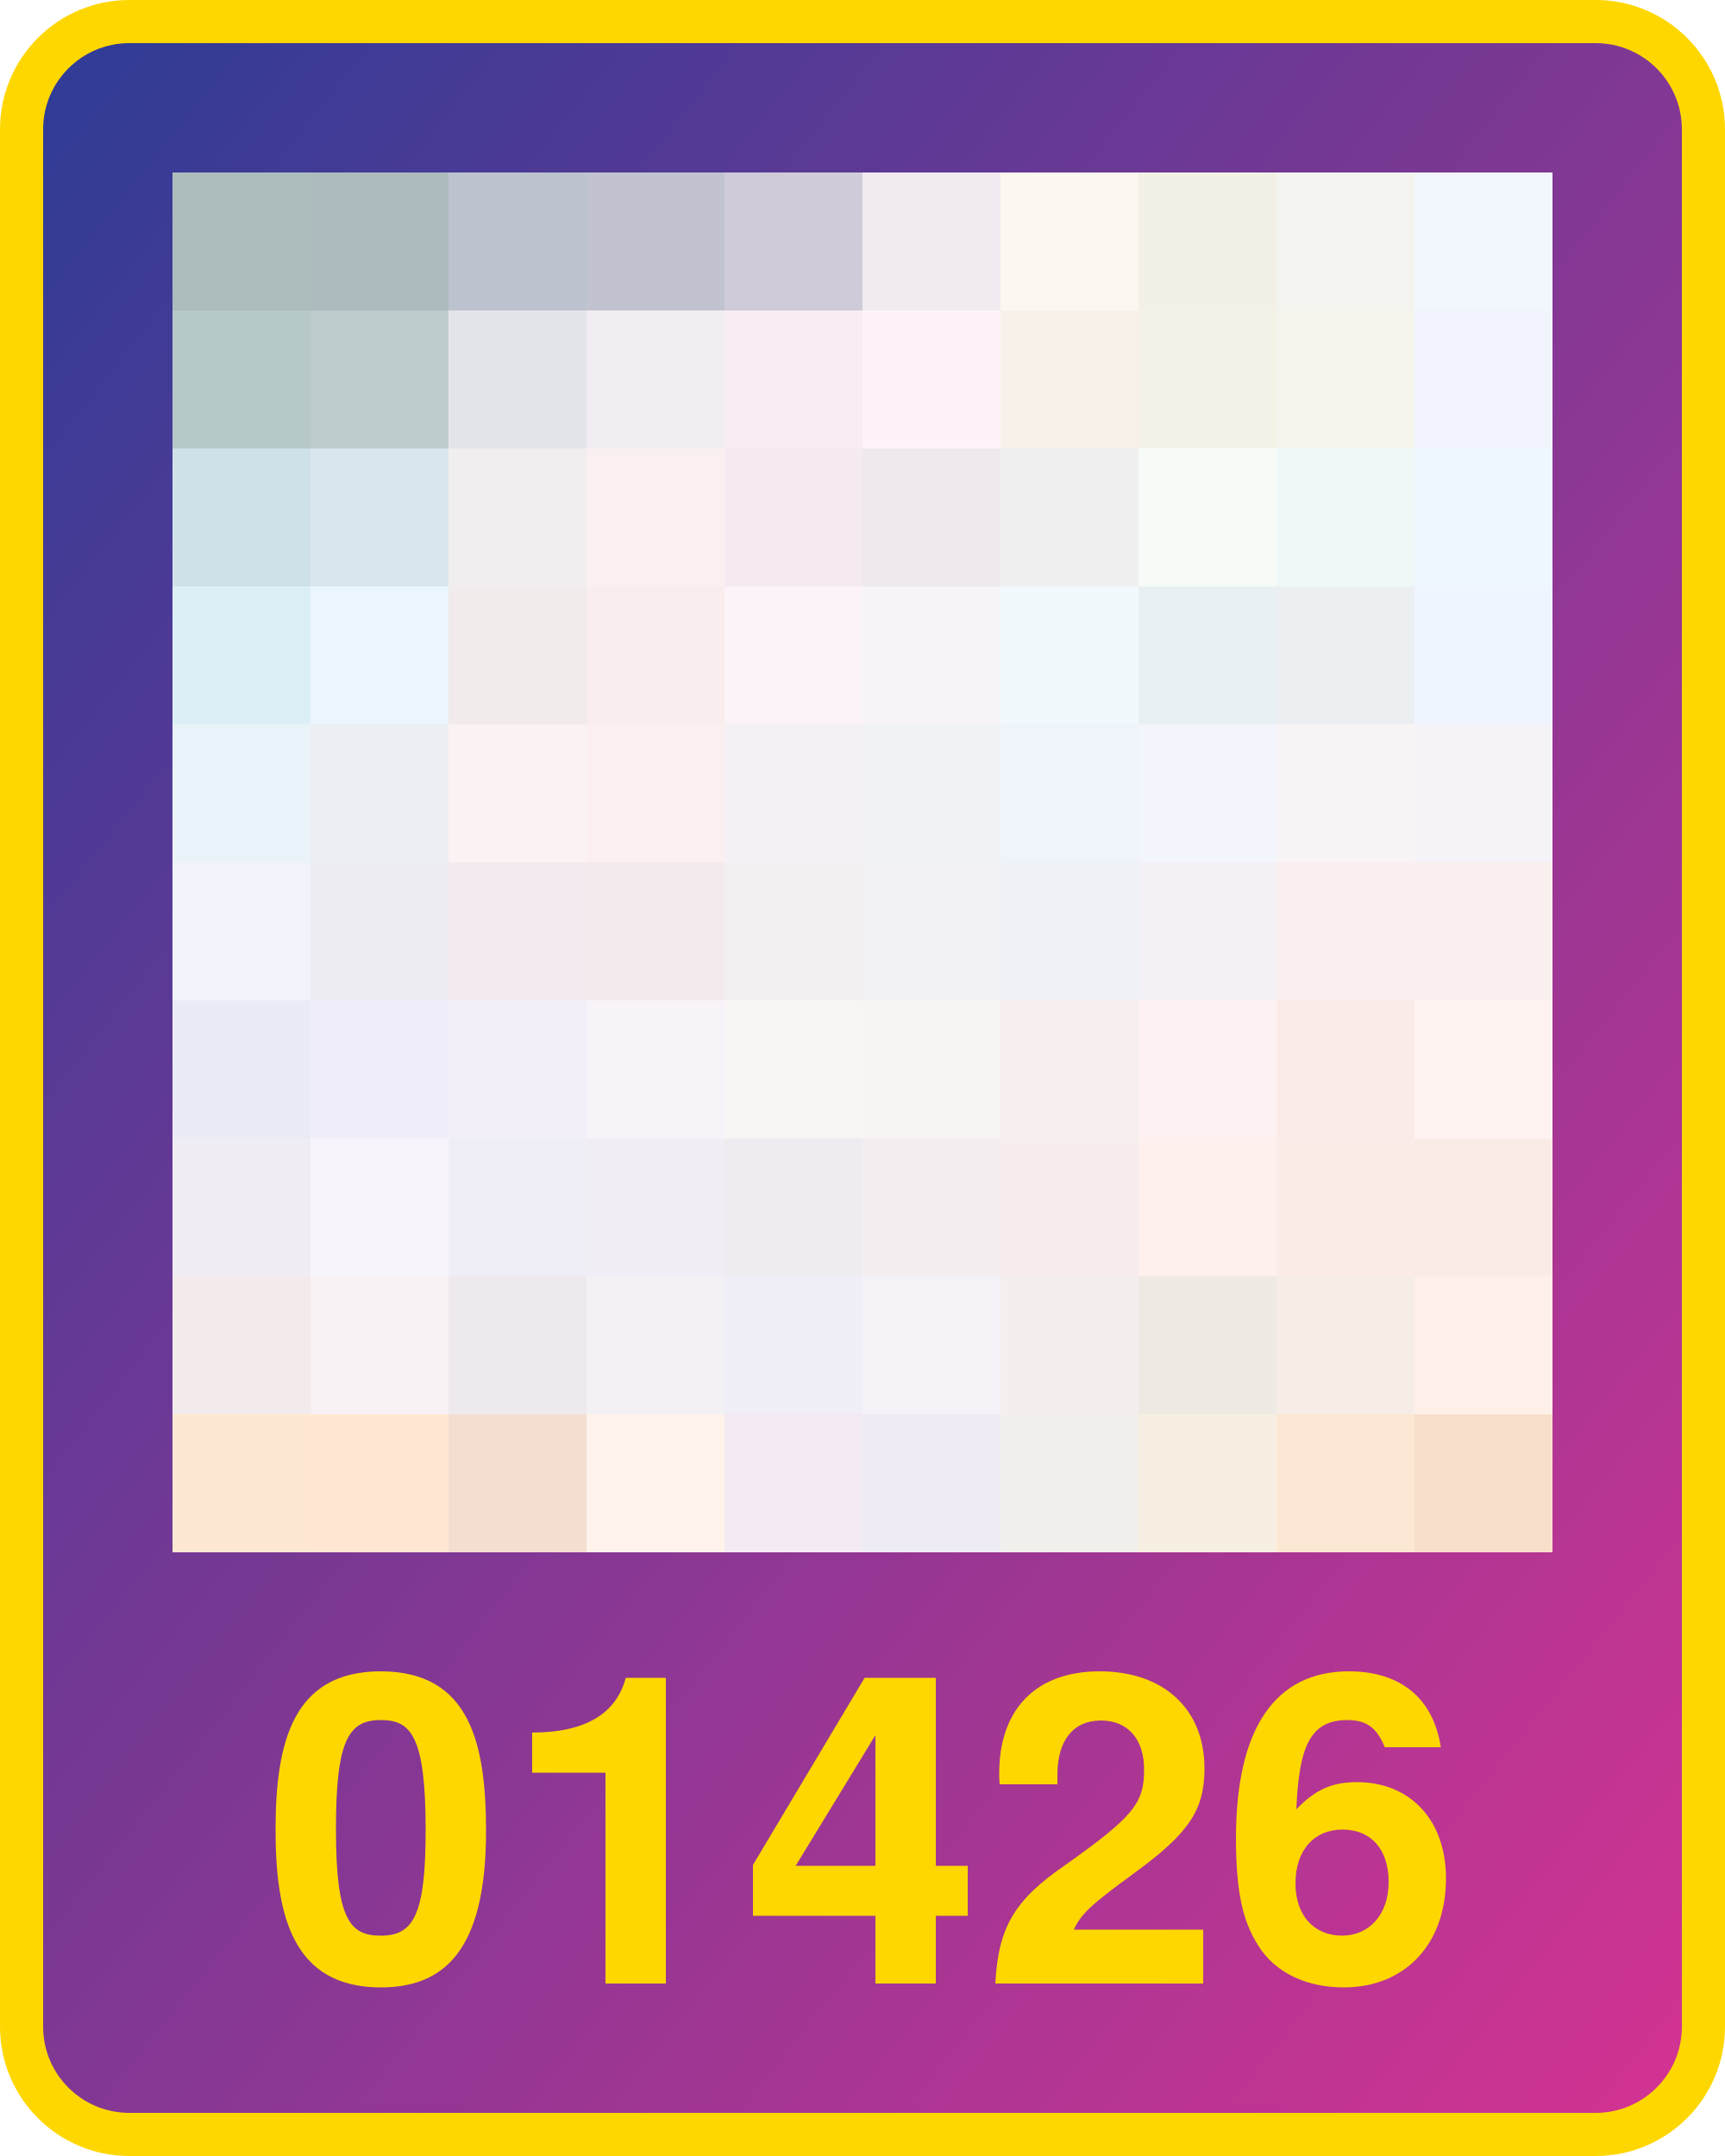
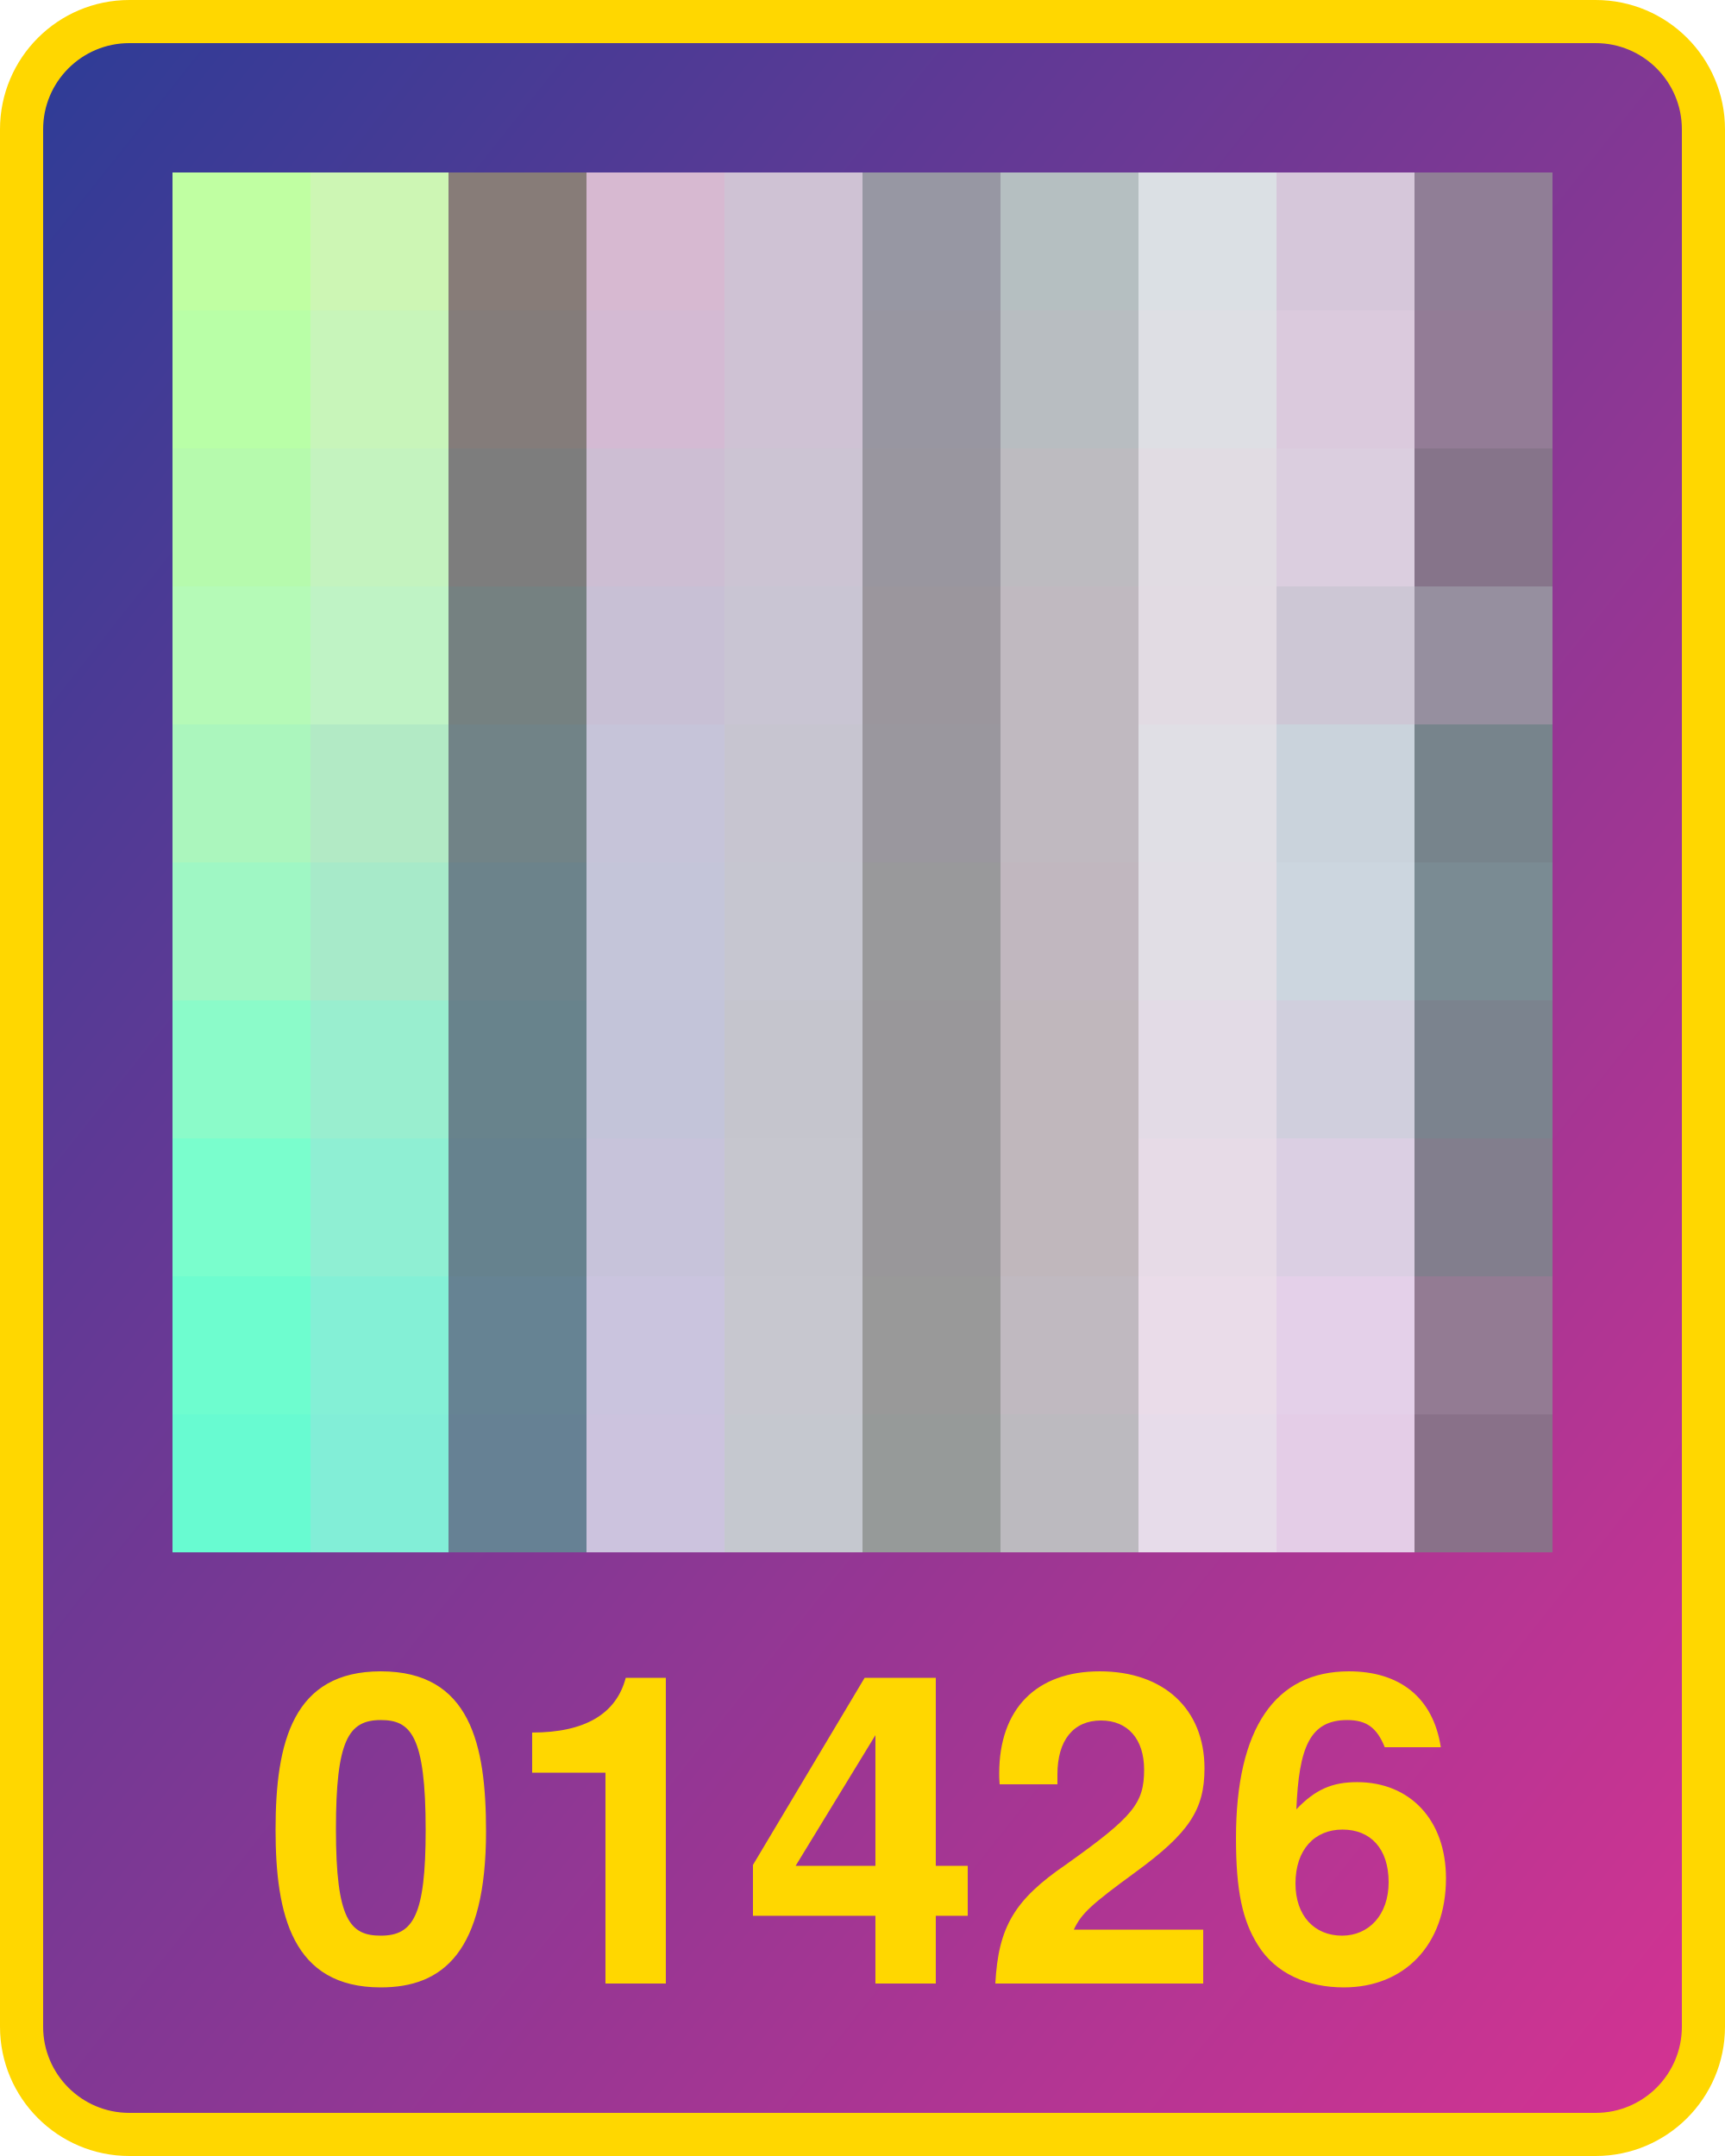
<svg xmlns="http://www.w3.org/2000/svg" width="800" height="1000" version="1.1">
  <defs>
    <linearGradient id="Gradient2" x1="0" x2="1" y1="0" y2="1">
      <stop offset="0%" stop-color="#2d3c96" />
      <stop offset="100%" stop-color="#d53392" />
    </linearGradient>
  </defs>
  <rect x="10" y="10" width="780" height="980" fill="url(#Gradient2)" rx="50" ry="50" stroke="#ffd700" stroke-width="20" />
  <text x="400" y="920" width="780" text-anchor="middle" style="font: bold 200px 'Helvetica Neue'; fill: #ffd700">01426</text>
  <g transform="translate(80 80) scale(64)">
-     <rect x="0" y="0" width="1" height="1" fill="#ADBDBD" />
-     <rect x="1" y="0" width="1" height="1" fill="#ADBBBE" />
-     <rect x="2" y="0" width="1" height="1" fill="#BCC2CE" />
-     <rect x="3" y="0" width="1" height="1" fill="#C1C3D0" />
-     <rect x="4" y="0" width="1" height="1" fill="#CFCBD9" />
-     <rect x="5" y="0" width="1" height="1" fill="#F1EAF1" />
-     <rect x="6" y="0" width="1" height="1" fill="#FCF7F1" />
-     <rect x="7" y="0" width="1" height="1" fill="#F3F1E5" />
-     <rect x="8" y="0" width="1" height="1" fill="#F3F4EF" />
-     <rect x="9" y="0" width="1" height="1" fill="#F2F7FD" />
-     <rect x="0" y="1" width="1" height="1" fill="#B6C8C8" />
-     <rect x="1" y="1" width="1" height="1" fill="#BECCCD" />
-     <rect x="2" y="1" width="1" height="1" fill="#E4E5EA" />
-     <rect x="3" y="1" width="1" height="1" fill="#F2EDF3" />
-     <rect x="4" y="1" width="1" height="1" fill="#F8EDF5" />
-     <rect x="5" y="1" width="1" height="1" fill="#FEF3F9" />
-     <rect x="6" y="1" width="1" height="1" fill="#F8F1E9" />
-     <rect x="7" y="1" width="1" height="1" fill="#F4F2E6" />
-     <rect x="8" y="1" width="1" height="1" fill="#F4F4EC" />
-     <rect x="9" y="1" width="1" height="1" fill="#F1F4FD" />
-     <rect x="0" y="2" width="1" height="1" fill="#CEE1E8" />
-     <rect x="1" y="2" width="1" height="1" fill="#D9E6EC" />
-     <rect x="2" y="2" width="1" height="1" fill="#F0EEEF" />
-     <rect x="3" y="2" width="1" height="1" fill="#FAF0F1" />
-     <rect x="4" y="2" width="1" height="1" fill="#F5EAF0" />
-     <rect x="5" y="2" width="1" height="1" fill="#EFE8EF" />
-     <rect x="6" y="2" width="1" height="1" fill="#F0F0F0" />
-     <rect x="7" y="2" width="1" height="1" fill="#F6FBF7" />
-     <rect x="8" y="2" width="1" height="1" fill="#EFF8F7" />
-     <rect x="9" y="2" width="1" height="1" fill="#EDF7FF" />
-     <rect x="0" y="3" width="1" height="1" fill="#DCEFF6" />
-     <rect x="1" y="3" width="1" height="1" fill="#EBF6FC" />
-     <rect x="2" y="3" width="1" height="1" fill="#F1EBEB" />
-     <rect x="3" y="3" width="1" height="1" fill="#F9EDED" />
-     <rect x="4" y="3" width="1" height="1" fill="#FCF3F8" />
-     <rect x="5" y="3" width="1" height="1" fill="#F6F4F9" />
-     <rect x="6" y="3" width="1" height="1" fill="#F1F9FC" />
-     <rect x="7" y="3" width="1" height="1" fill="#E8F0F3" />
-     <rect x="8" y="3" width="1" height="1" fill="#EBEFF2" />
-     <rect x="9" y="3" width="1" height="1" fill="#EFF5FF" />
-     <rect x="0" y="4" width="1" height="1" fill="#EAF3FA" />
-     <rect x="1" y="4" width="1" height="1" fill="#EBEEF3" />
-     <rect x="2" y="4" width="1" height="1" fill="#FBF2F3" />
-     <rect x="3" y="4" width="1" height="1" fill="#FBEFEF" />
-     <rect x="4" y="4" width="1" height="1" fill="#F5F0F4" />
-     <rect x="5" y="4" width="1" height="1" fill="#F1F2F6" />
-     <rect x="6" y="4" width="1" height="1" fill="#EFF4FA" />
-     <rect x="7" y="4" width="1" height="1" fill="#F2F5FC" />
-     <rect x="8" y="4" width="1" height="1" fill="#F8F4F5" />
-     <rect x="9" y="4" width="1" height="1" fill="#F5F3F8" />
-     <rect x="0" y="5" width="1" height="1" fill="#F0F3FA" />
-     <rect x="1" y="5" width="1" height="1" fill="#EDECF2" />
-     <rect x="2" y="5" width="1" height="1" fill="#F3EAEF" />
-     <rect x="3" y="5" width="1" height="1" fill="#F3EAED" />
-     <rect x="4" y="5" width="1" height="1" fill="#F4F0F1" />
-     <rect x="5" y="5" width="1" height="1" fill="#F2F1F6" />
-     <rect x="6" y="5" width="1" height="1" fill="#F0F1F6" />
-     <rect x="7" y="5" width="1" height="1" fill="#F3F1F6" />
-     <rect x="8" y="5" width="1" height="1" fill="#F9EFF0" />
-     <rect x="9" y="5" width="1" height="1" fill="#F9EFEE" />
-     <rect x="0" y="6" width="1" height="1" fill="#EBEBF5" />
-     <rect x="1" y="6" width="1" height="1" fill="#F0EEF9" />
-     <rect x="2" y="6" width="1" height="1" fill="#F2EFF8" />
-     <rect x="3" y="6" width="1" height="1" fill="#F8F3F9" />
-     <rect x="4" y="6" width="1" height="1" fill="#F9F5F4" />
-     <rect x="5" y="6" width="1" height="1" fill="#F8F4F3" />
-     <rect x="6" y="6" width="1" height="1" fill="#F7EEEF" />
-     <rect x="7" y="6" width="1" height="1" fill="#FDF1F1" />
-     <rect x="8" y="6" width="1" height="1" fill="#FAEBE8" />
-     <rect x="9" y="6" width="1" height="1" fill="#FFF3F2" />
-     <rect x="0" y="7" width="1" height="1" fill="#EFECF3" />
-     <rect x="1" y="7" width="1" height="1" fill="#F7F4FB" />
-     <rect x="2" y="7" width="1" height="1" fill="#EFEEF6" />
-     <rect x="3" y="7" width="1" height="1" fill="#F0EDF4" />
-     <rect x="4" y="7" width="1" height="1" fill="#EEECF1" />
-     <rect x="5" y="7" width="1" height="1" fill="#F4EEF0" />
-     <rect x="6" y="7" width="1" height="1" fill="#F7EDEC" />
-     <rect x="7" y="7" width="1" height="1" fill="#FEF0ED" />
-     <rect x="8" y="7" width="1" height="1" fill="#FBECE7" />
-     <rect x="9" y="7" width="1" height="1" fill="#FAEBE6" />
-     <rect x="0" y="8" width="1" height="1" fill="#F3EAEB" />
-     <rect x="1" y="8" width="1" height="1" fill="#F7F1F3" />
-     <rect x="2" y="8" width="1" height="1" fill="#EEE9ED" />
-     <rect x="3" y="8" width="1" height="1" fill="#F3F1F4" />
-     <rect x="4" y="8" width="1" height="1" fill="#F0EFF7" />
-     <rect x="5" y="8" width="1" height="1" fill="#F4F2F7" />
-     <rect x="6" y="8" width="1" height="1" fill="#F4EEEE" />
-     <rect x="7" y="8" width="1" height="1" fill="#EEE9E3" />
-     <rect x="8" y="8" width="1" height="1" fill="#F6EDE6" />
-     <rect x="9" y="8" width="1" height="1" fill="#FEEFE8" />
-     <rect x="0" y="9" width="1" height="1" fill="#FEE8D3" />
-     <rect x="1" y="9" width="1" height="1" fill="#FFE7D3" />
-     <rect x="2" y="9" width="1" height="1" fill="#F4DED0" />
-     <rect x="3" y="9" width="1" height="1" fill="#FFF3EB" />
-     <rect x="4" y="9" width="1" height="1" fill="#F4EAF3" />
-     <rect x="5" y="9" width="1" height="1" fill="#EEEBF4" />
-     <rect x="6" y="9" width="1" height="1" fill="#F3EFEC" />
-     <rect x="7" y="9" width="1" height="1" fill="#F7EFE2" />
-     <rect x="8" y="9" width="1" height="1" fill="#FCE7D4" />
-     <rect x="9" y="9" width="1" height="1" fill="#F8DFCB" />
+     <rect x="0" y="0" width="1" height="1" fill="#C0FFA2" />
+     <rect x="1" y="0" width="1" height="1" fill="#CDF6B4" />
+     <rect x="2" y="0" width="1" height="1" fill="#877C78" />
+     <rect x="3" y="0" width="1" height="1" fill="#D7B9D1" />
+     <rect x="4" y="0" width="1" height="1" fill="#CFC2D4" />
+     <rect x="5" y="0" width="1" height="1" fill="#9797A3" />
+     <rect x="6" y="0" width="1" height="1" fill="#B5BFC1" />
+     <rect x="7" y="0" width="1" height="1" fill="#DBE0E4" />
+     <rect x="8" y="0" width="1" height="1" fill="#D6C7DA" />
+     <rect x="9" y="0" width="1" height="1" fill="#907E96" />
+     <rect x="0" y="1" width="1" height="1" fill="#B9FFA7" />
+     <rect x="1" y="1" width="1" height="1" fill="#C8F5BA" />
+     <rect x="2" y="1" width="1" height="1" fill="#847C7A" />
+     <rect x="3" y="1" width="1" height="1" fill="#D4BAD3" />
+     <rect x="4" y="1" width="1" height="1" fill="#CFC2D4" />
+     <rect x="5" y="1" width="1" height="1" fill="#9896A1" />
+     <rect x="6" y="1" width="1" height="1" fill="#B8BDC1" />
+     <rect x="7" y="1" width="1" height="1" fill="#DEDFE4" />
+     <rect x="8" y="1" width="1" height="1" fill="#DBCADD" />
+     <rect x="9" y="1" width="1" height="1" fill="#937C96" />
+     <rect x="0" y="2" width="1" height="1" fill="#B6FAAD" />
+     <rect x="1" y="2" width="1" height="1" fill="#C4F3BF" />
+     <rect x="2" y="2" width="1" height="1" fill="#7D7D7D" />
+     <rect x="3" y="2" width="1" height="1" fill="#CDBED3" />
+     <rect x="4" y="2" width="1" height="1" fill="#CCC4D3" />
+     <rect x="5" y="2" width="1" height="1" fill="#99969F" />
+     <rect x="6" y="2" width="1" height="1" fill="#BDBBC0" />
+     <rect x="7" y="2" width="1" height="1" fill="#E1DCE3" />
+     <rect x="8" y="2" width="1" height="1" fill="#DBCEDF" />
+     <rect x="9" y="2" width="1" height="1" fill="#86748A" />
+     <rect x="0" y="3" width="1" height="1" fill="#B5FAB7" />
+     <rect x="1" y="3" width="1" height="1" fill="#BFF3C5" />
+     <rect x="2" y="3" width="1" height="1" fill="#758181" />
+     <rect x="3" y="3" width="1" height="1" fill="#C8C0D5" />
+     <rect x="4" y="3" width="1" height="1" fill="#C9C5D3" />
+     <rect x="5" y="3" width="1" height="1" fill="#9B969D" />
+     <rect x="6" y="3" width="1" height="1" fill="#C0B9C0" />
+     <rect x="7" y="3" width="1" height="1" fill="#E2DBE3" />
+     <rect x="8" y="3" width="1" height="1" fill="#CDC7D5" />
+     <rect x="9" y="3" width="1" height="1" fill="#968F9F" />
+     <rect x="0" y="4" width="1" height="1" fill="#ABF6BD" />
+     <rect x="1" y="4" width="1" height="1" fill="#B2EAC5" />
+     <rect x="2" y="4" width="1" height="1" fill="#718387" />
+     <rect x="3" y="4" width="1" height="1" fill="#C6C4D9" />
+     <rect x="4" y="4" width="1" height="1" fill="#C7C5D0" />
+     <rect x="5" y="4" width="1" height="1" fill="#9A979E" />
+     <rect x="6" y="4" width="1" height="1" fill="#C0B9C0" />
+     <rect x="7" y="4" width="1" height="1" fill="#E0DFE5" />
+     <rect x="8" y="4" width="1" height="1" fill="#CAD3DC" />
+     <rect x="9" y="4" width="1" height="1" fill="#77848C" />
+     <rect x="0" y="5" width="1" height="1" fill="#9FF7C4" />
+     <rect x="1" y="5" width="1" height="1" fill="#A7EAC9" />
+     <rect x="2" y="5" width="1" height="1" fill="#6C838B" />
+     <rect x="3" y="5" width="1" height="1" fill="#C4C5D9" />
+     <rect x="4" y="5" width="1" height="1" fill="#C6C6D0" />
+     <rect x="5" y="5" width="1" height="1" fill="#99999B" />
+     <rect x="6" y="5" width="1" height="1" fill="#C1B7BF" />
+     <rect x="7" y="5" width="1" height="1" fill="#E1DEE5" />
+     <rect x="8" y="5" width="1" height="1" fill="#CCD6DF" />
+     <rect x="9" y="5" width="1" height="1" fill="#7A8B93" />
+     <rect x="0" y="6" width="1" height="1" fill="#8BFBC9" />
+     <rect x="1" y="6" width="1" height="1" fill="#99EECF" />
+     <rect x="2" y="6" width="1" height="1" fill="#68838C" />
+     <rect x="3" y="6" width="1" height="1" fill="#C3C4D9" />
+     <rect x="4" y="6" width="1" height="1" fill="#C5C5CD" />
+     <rect x="5" y="6" width="1" height="1" fill="#99979A" />
+     <rect x="6" y="6" width="1" height="1" fill="#C0B7BC" />
+     <rect x="7" y="6" width="1" height="1" fill="#E3DBE6" />
+     <rect x="8" y="6" width="1" height="1" fill="#D0CFDD" />
+     <rect x="9" y="6" width="1" height="1" fill="#7B838E" />
+     <rect x="0" y="7" width="1" height="1" fill="#7AFECD" />
+     <rect x="1" y="7" width="1" height="1" fill="#8FEFD3" />
+     <rect x="2" y="7" width="1" height="1" fill="#66828E" />
+     <rect x="3" y="7" width="1" height="1" fill="#C7C3DA" />
+     <rect x="4" y="7" width="1" height="1" fill="#C6C6CE" />
+     <rect x="5" y="7" width="1" height="1" fill="#99979A" />
+     <rect x="6" y="7" width="1" height="1" fill="#C0B7BC" />
+     <rect x="7" y="7" width="1" height="1" fill="#E7DBE7" />
+     <rect x="8" y="7" width="1" height="1" fill="#DBCFE3" />
+     <rect x="9" y="7" width="1" height="1" fill="#827E8D" />
+     <rect x="0" y="8" width="1" height="1" fill="#6EFDCF" />
+     <rect x="1" y="8" width="1" height="1" fill="#84F0D6" />
+     <rect x="2" y="8" width="1" height="1" fill="#668393" />
+     <rect x="3" y="8" width="1" height="1" fill="#CAC4DE" />
+     <rect x="4" y="8" width="1" height="1" fill="#C7C7CF" />
+     <rect x="5" y="8" width="1" height="1" fill="#999999" />
+     <rect x="6" y="8" width="1" height="1" fill="#C0B9C0" />
+     <rect x="7" y="8" width="1" height="1" fill="#EADCE9" />
+     <rect x="8" y="8" width="1" height="1" fill="#E4D0E9" />
+     <rect x="9" y="8" width="1" height="1" fill="#937B93" />
+     <rect x="0" y="9" width="1" height="1" fill="#68FBD1" />
+     <rect x="1" y="9" width="1" height="1" fill="#82EED7" />
+     <rect x="2" y="9" width="1" height="1" fill="#668194" />
+     <rect x="3" y="9" width="1" height="1" fill="#CCC3DE" />
+     <rect x="4" y="9" width="1" height="1" fill="#C5C8CF" />
+     <rect x="5" y="9" width="1" height="1" fill="#969A99" />
+     <rect x="6" y="9" width="1" height="1" fill="#BCBABF" />
+     <rect x="7" y="9" width="1" height="1" fill="#E7DCEA" />
+     <rect x="8" y="9" width="1" height="1" fill="#E4CDE7" />
+     <rect x="9" y="9" width="1" height="1" fill="#897189" />
  </g>
</svg>
